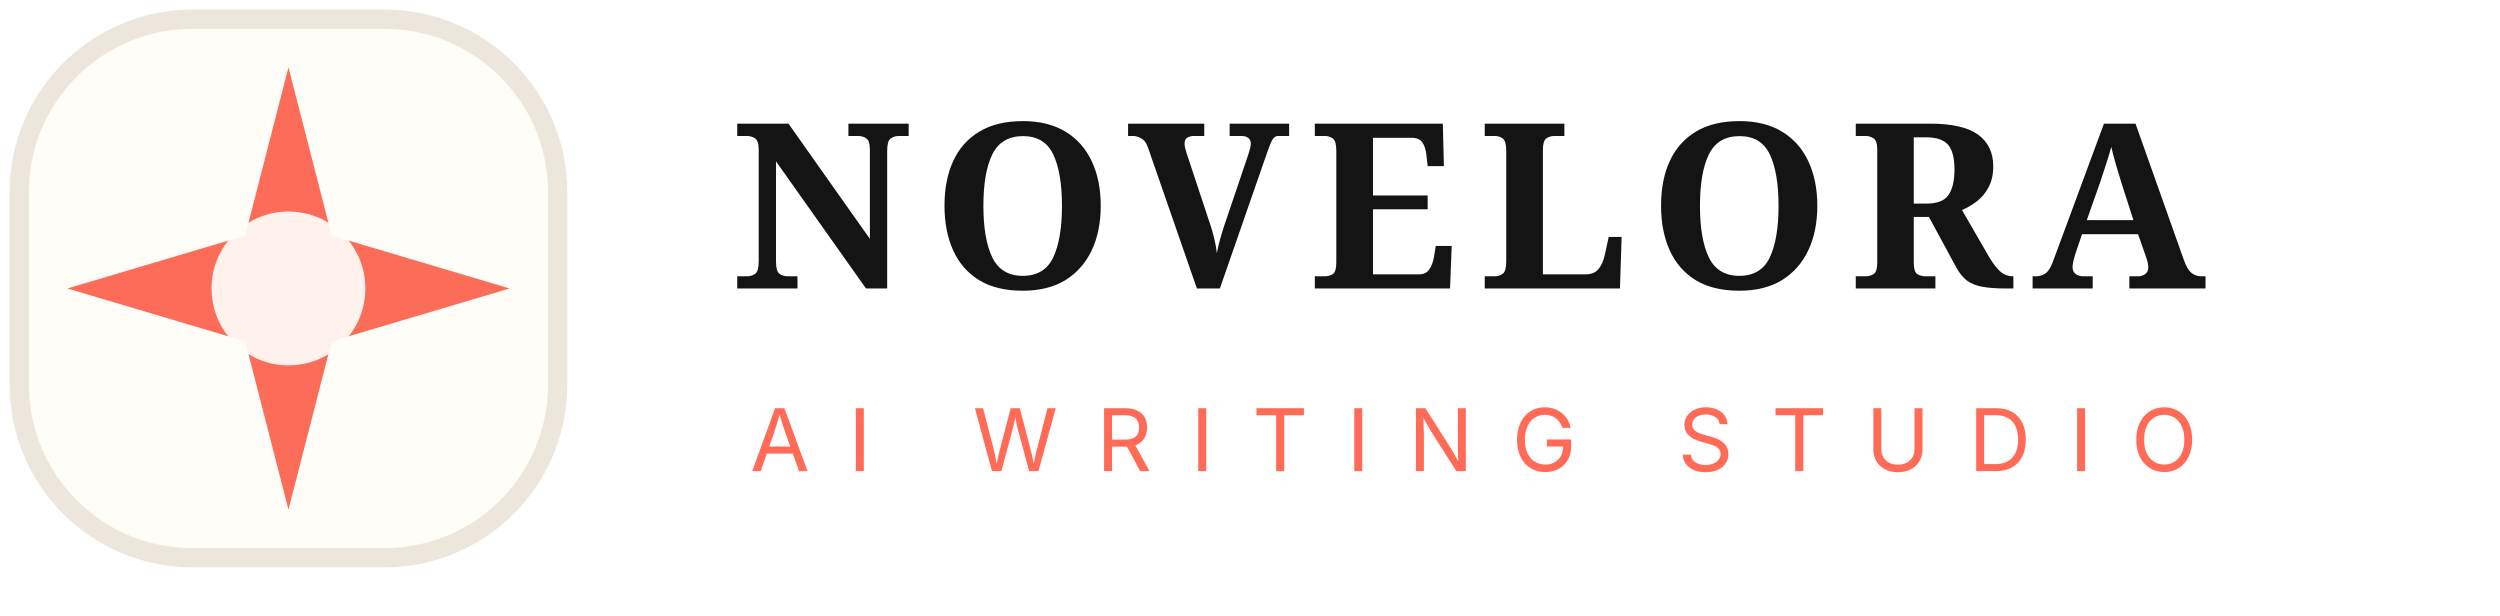
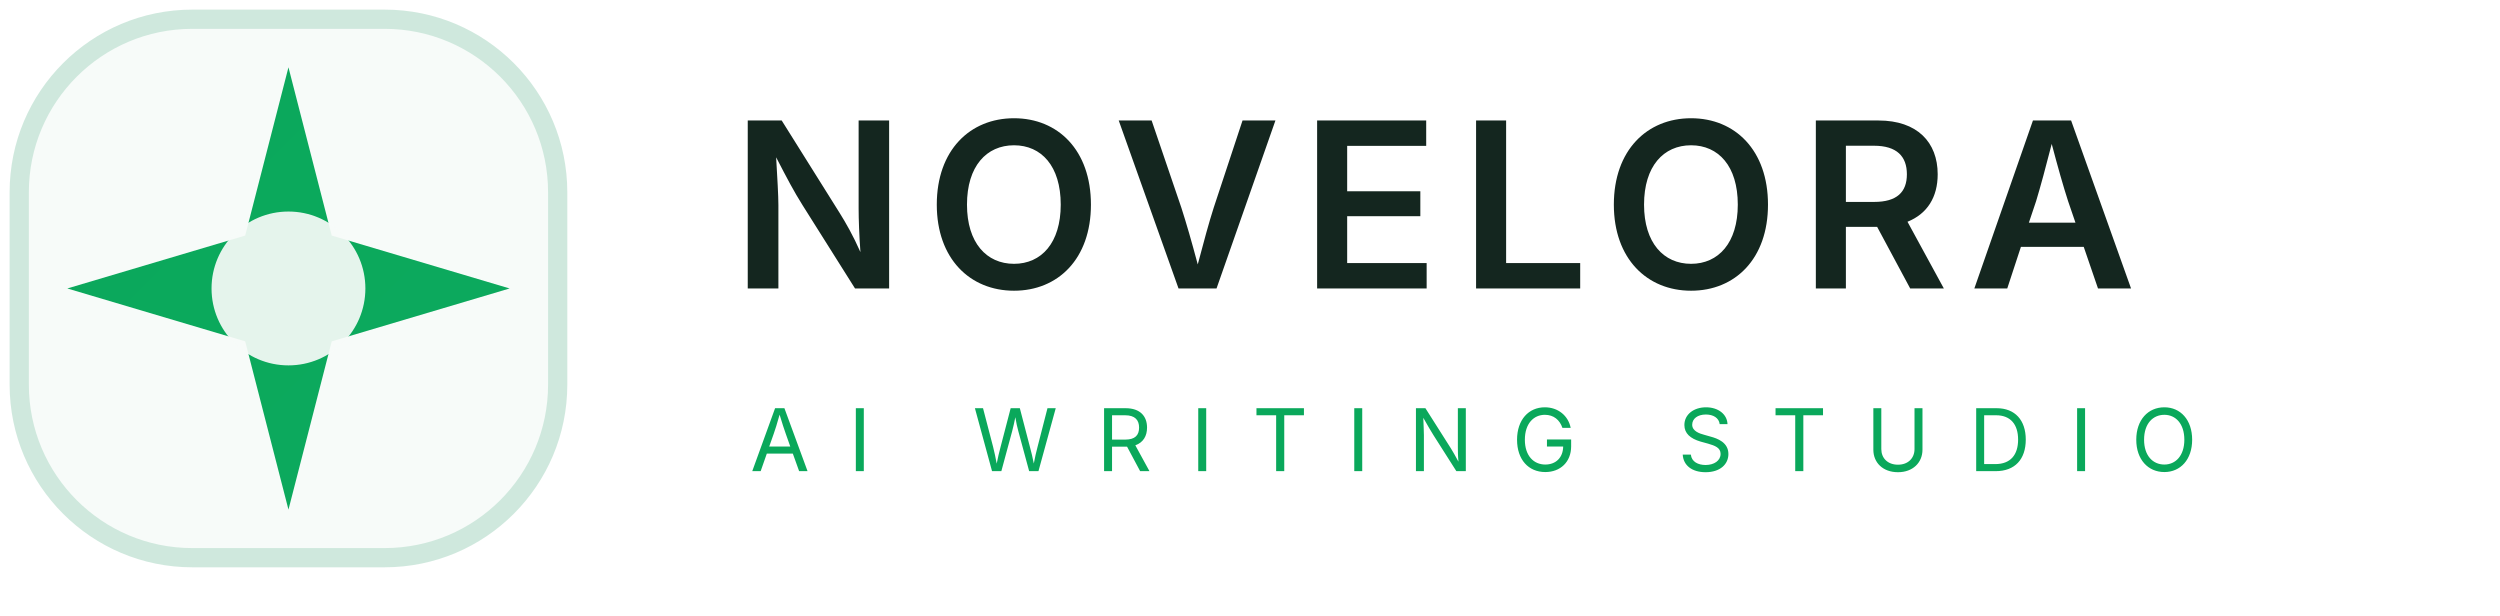
<svg xmlns="http://www.w3.org/2000/svg" width="260" height="64" viewBox="0 0 260 64" fill="none">
  <defs>
    <linearGradient id="g" x1="0" y1="0" x2="64" y2="64">
-       <stop stop-color="#FF6B57" />
-       <stop offset=".55" stop-color="#36C7B4" />
-       <stop offset="1" stop-color="#8F67FF" />
+       <stop stop-color="#0AA85B" />
+       <stop offset=".55" stop-color="#6FDDB1" />
+       <stop offset="1" stop-color="#C7F2DE" />
    </linearGradient>
  </defs>
  <g transform="translate(0,0)">
-     <rect x="2" y="2" width="56" height="56" rx="18" fill="#FFFDF8" stroke="#ECE6DC" stroke-width="2" />
+     <rect x="2" y="2" width="56" height="56" rx="18" fill="#F7FBF9" stroke="#CFE8DD" stroke-width="2" />
    <path d="M30 7 L34.5 24.5 L53 30 L34.5 35.5 L30 53 L25.5 35.5 L7 30 L25.5 24.5 Z" fill="url(#g)" />
-     <circle cx="30" cy="30" r="8" fill="#FFFDF8" opacity=".92" />
+     <circle cx="30" cy="30" r="8" fill="#F7FBF9" opacity=".92" />
  </g>
-   <text x="76" y="30" font-family="Georgia,serif" font-size="24" font-weight="600" fill="#141414" letter-spacing="2">NOVELORA</text>
-   <text x="78" y="49" font-family="Inter,Arial,sans-serif" font-size="9" fill="#FF6B57" letter-spacing="4">AI WRITING STUDIO</text>
+   <text x="76" y="30" font-family="Inter,Arial,sans-serif" font-size="24" font-weight="600" fill="#14261F" letter-spacing="2">NOVELORA</text>
+   <text x="78" y="49" font-family="Inter,Arial,sans-serif" font-size="9" fill="#0AA85B" letter-spacing="4">AI WRITING STUDIO</text>
</svg>
